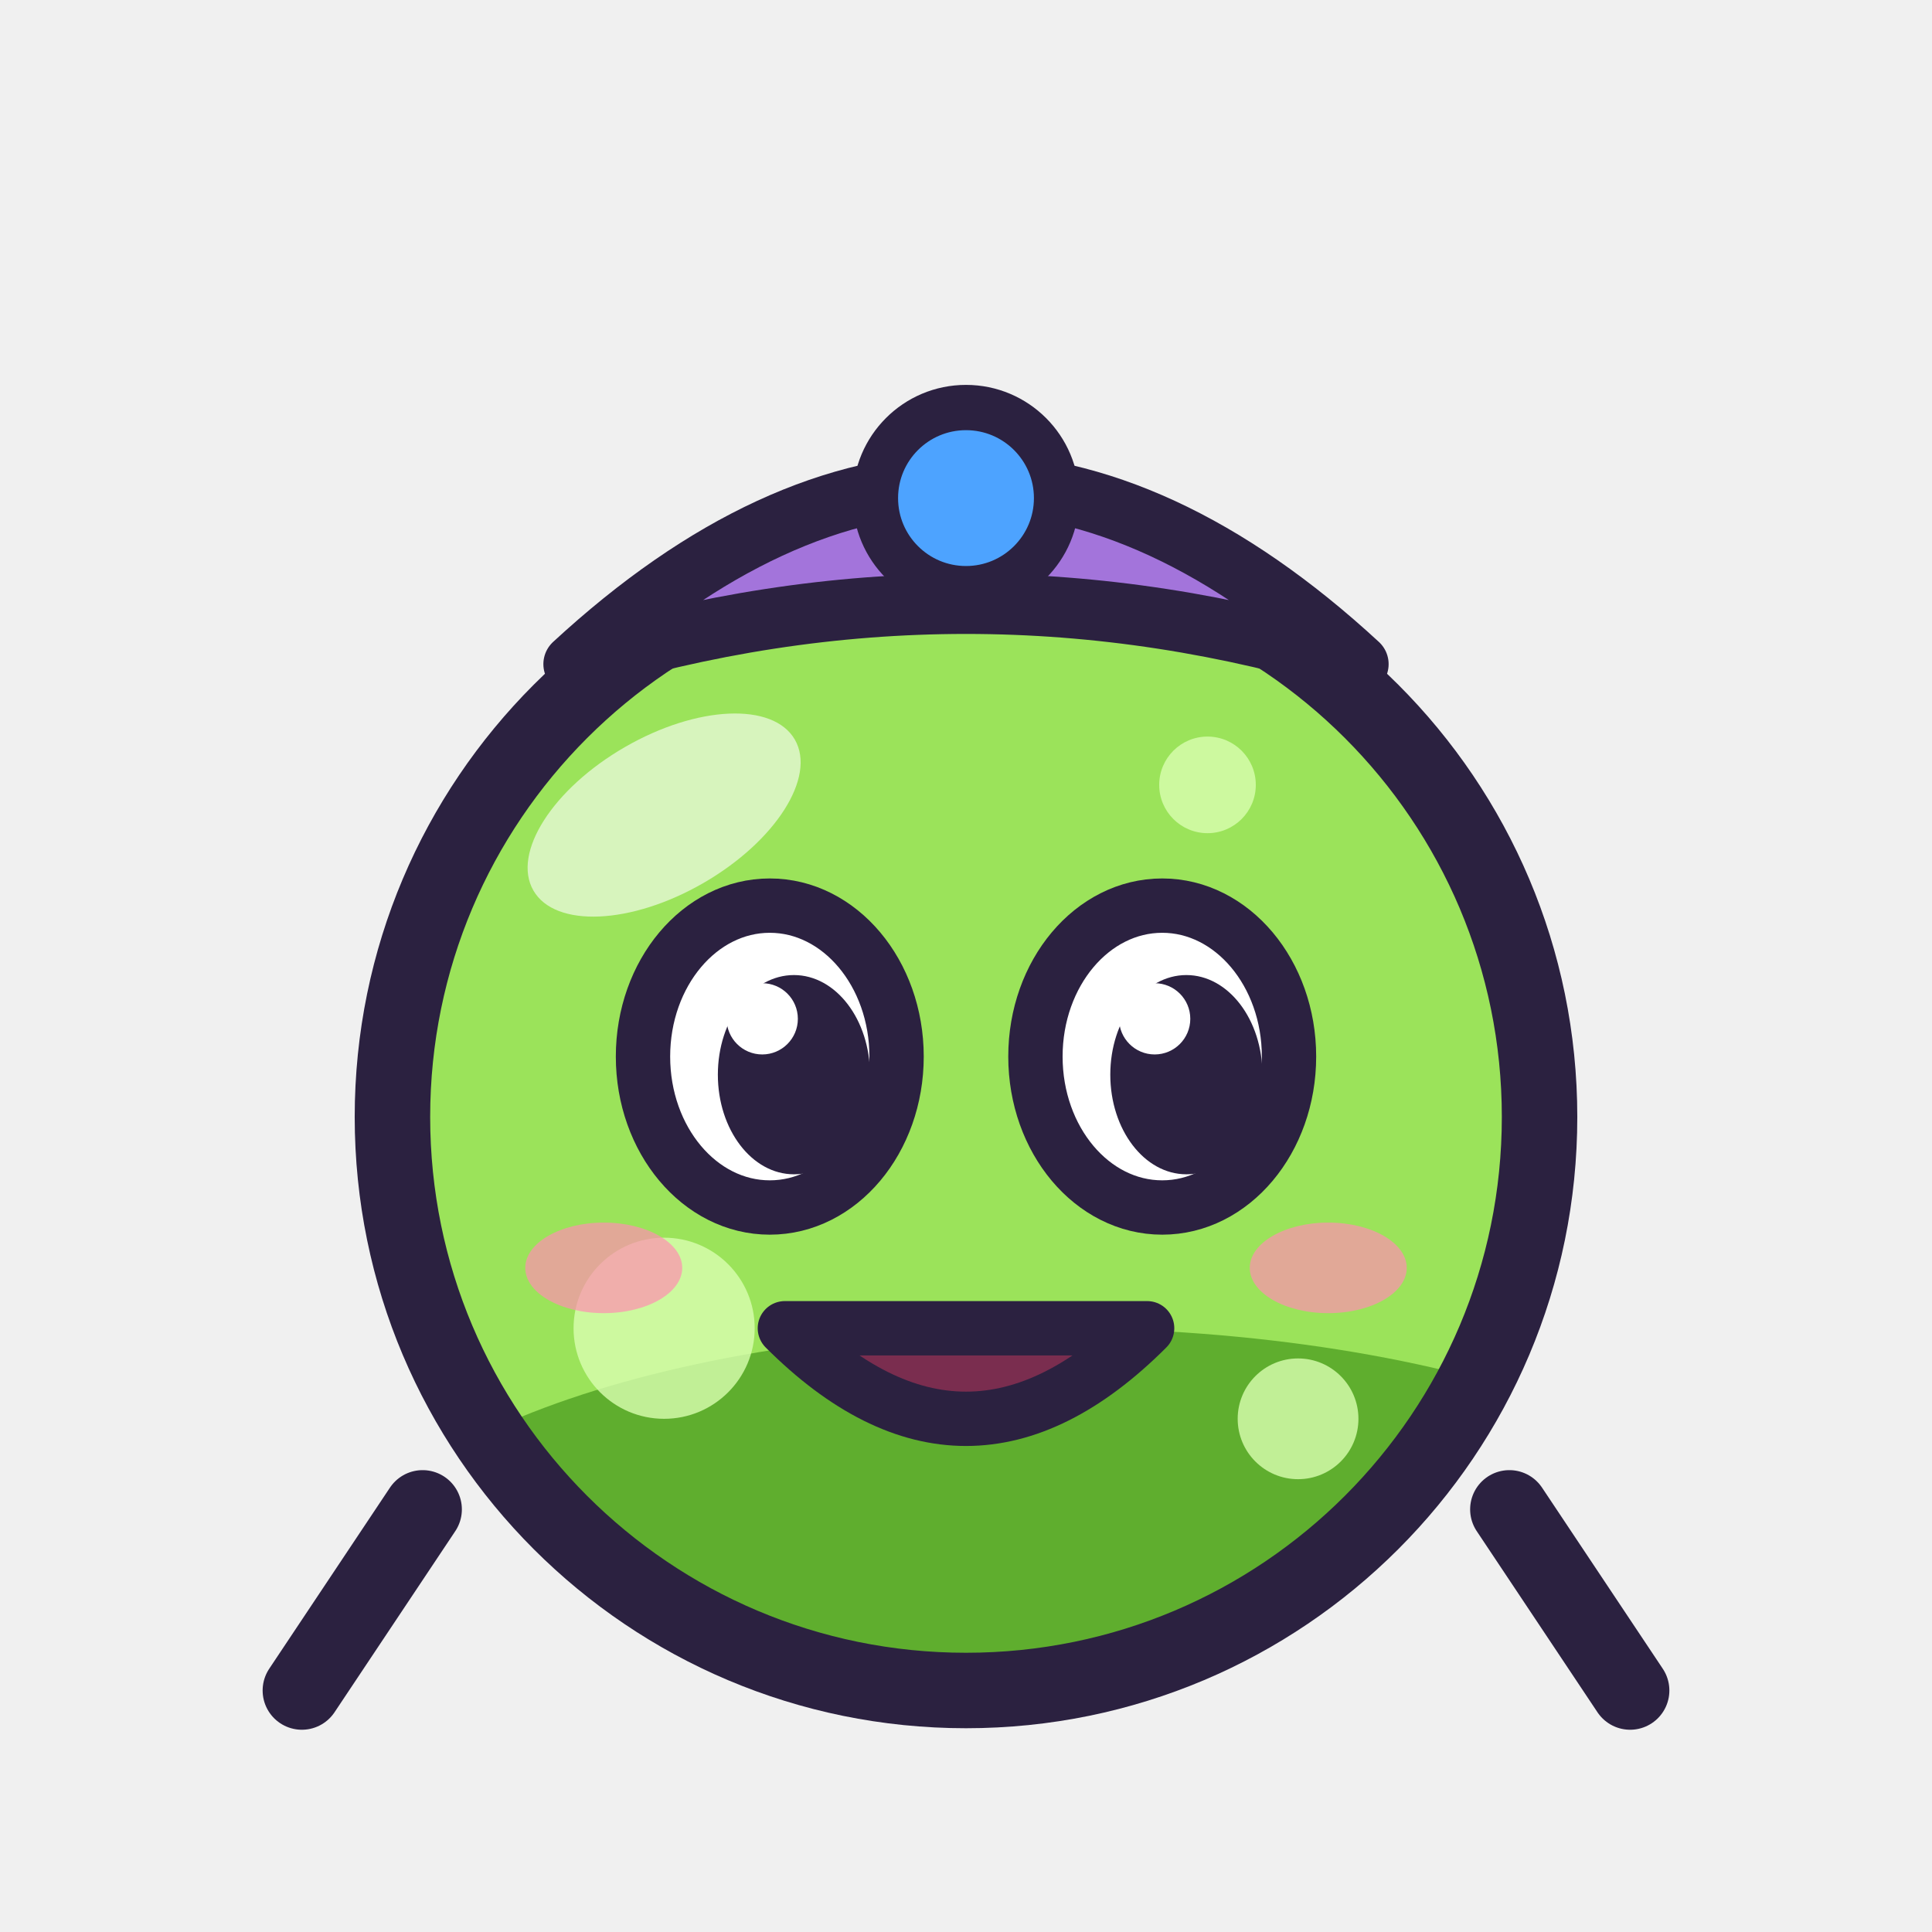
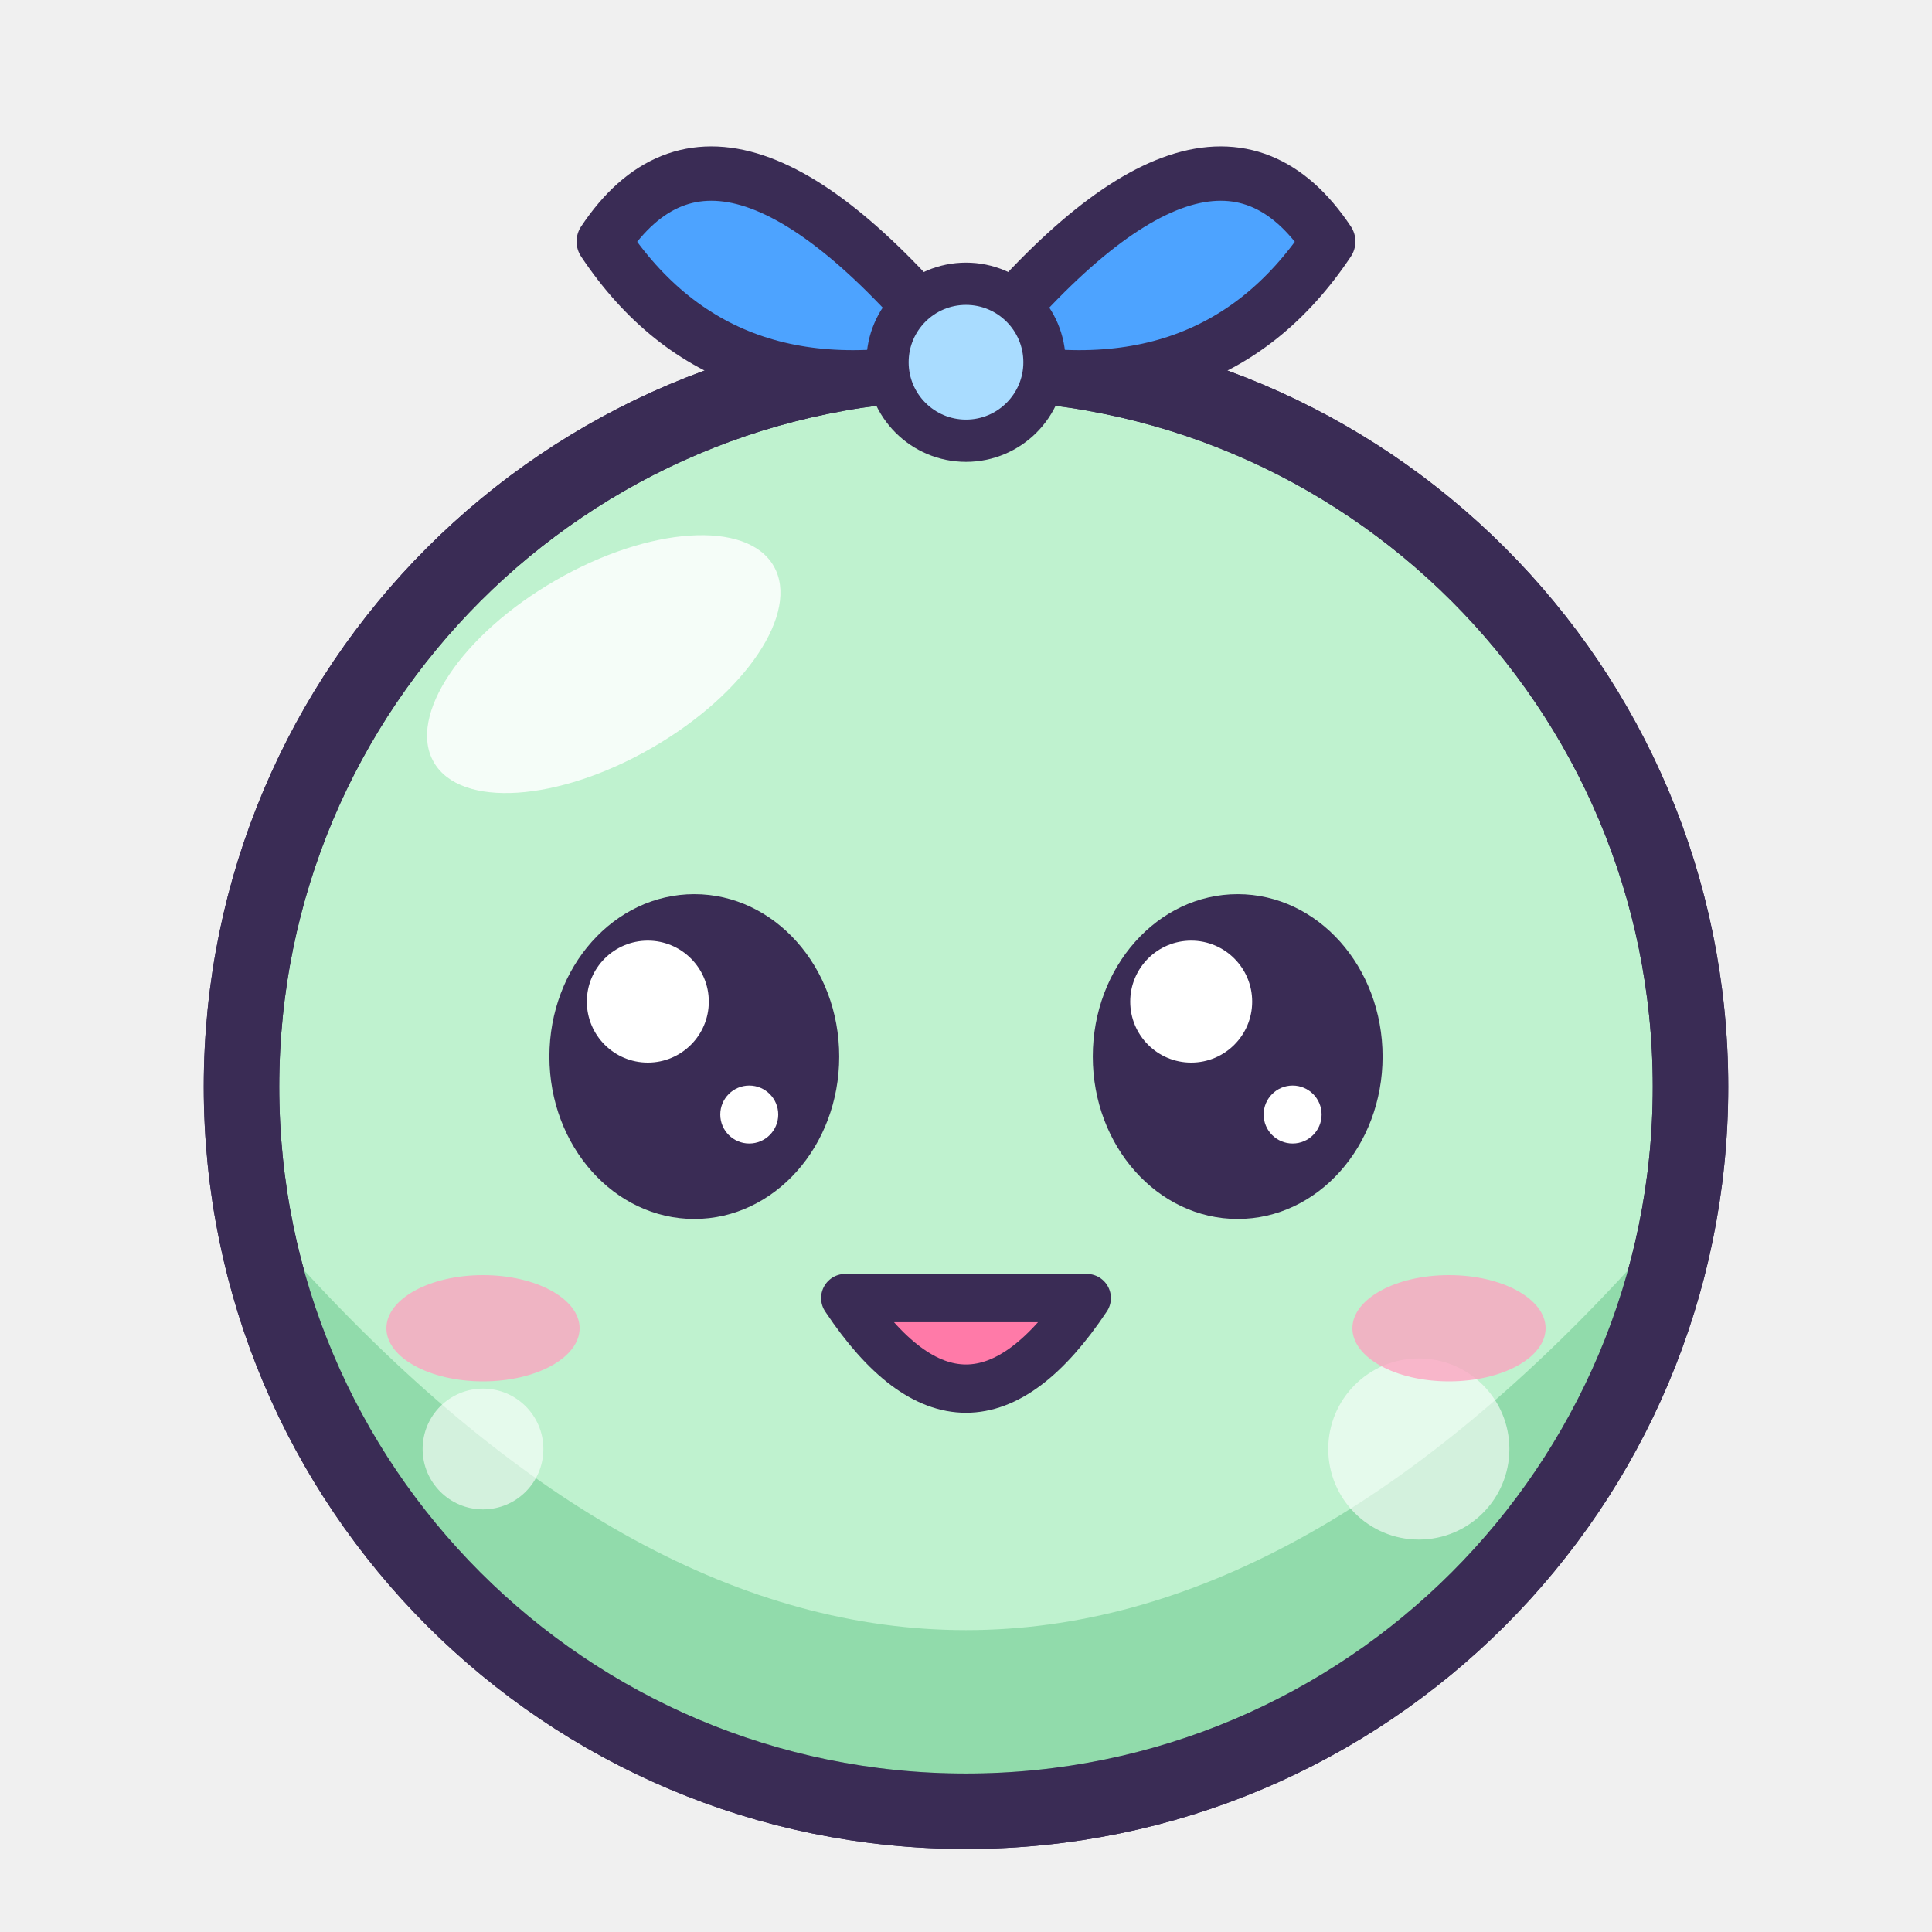
<svg xmlns="http://www.w3.org/2000/svg" viewBox="0 0 64 64">
-   <path d="M14 50 L10 56 M50 50 L54 56" stroke="#2b2140" stroke-width="2.6" stroke-linejoin="round" stroke-linecap="round" />
-   <defs>
-     <clipPath id="b">
-       <circle cx="32" cy="37" r="19" />
-     </clipPath>
-   </defs>
-   <circle cx="32" cy="37" r="19" fill="#9be35a" />
-   <ellipse cx="35" cy="53" rx="24" ry="9" fill="#5fae2e" clip-path="url(#b)" />
-   <circle cx="22" cy="44" r="3" fill="#d9ffb0" opacity="0.8" />
-   <circle cx="43" cy="47" r="2" fill="#d9ffb0" opacity="0.8" />
-   <circle cx="40" cy="26" r="1.6" fill="#d9ffb0" opacity="0.8" />
-   <circle cx="32" cy="37" r="19" fill="none" stroke="#2b2140" stroke-width="2.5" stroke-linejoin="round" stroke-linecap="round" />
-   <path d="M19 22 Q32 10 45 22 Q32 18 19 22 Z" fill="#a374db" stroke="#2b2140" stroke-width="2" stroke-linejoin="round" stroke-linecap="round" />
-   <circle cx="32" cy="16.5" r="3" fill="#4da3ff" stroke="#2b2140" stroke-width="1.5" stroke-linejoin="round" stroke-linecap="round" />
-   <ellipse cx="25.5" cy="35" rx="4.2" ry="5" fill="#fff" stroke="#2b2140" stroke-width="1.8" stroke-linejoin="round" stroke-linecap="round" />
-   <ellipse cx="26.3" cy="35.6" rx="2.52" ry="3.30" fill="#2b2140" />
-   <circle cx="25.25" cy="33.75" r="1.18" fill="#fff" />
-   <ellipse cx="38.5" cy="35" rx="4.2" ry="5" fill="#fff" stroke="#2b2140" stroke-width="1.8" stroke-linejoin="round" stroke-linecap="round" />
-   <ellipse cx="39.3" cy="35.6" rx="2.52" ry="3.30" fill="#2b2140" />
-   <circle cx="38.25" cy="33.75" r="1.18" fill="#fff" />
-   <path d="M26 44 Q32 50 38 44 Z" fill="#7a2d4f" stroke="#2b2140" stroke-width="1.8" stroke-linejoin="round" stroke-linecap="round" />
-   <ellipse cx="20" cy="42" rx="2.6" ry="1.5" fill="#ff8fb1" opacity="0.7" />
-   <ellipse cx="44" cy="42" rx="2.6" ry="1.5" fill="#ff8fb1" opacity="0.7" />
-   <ellipse cx="22" cy="27" rx="5" ry="2.6" fill="#fff" opacity="0.6" transform="rotate(-30 22 27)" />
+   <circle cx="32" cy="36" r="24" fill="#bff2cf" stroke="#3a2c55" stroke-width="2.5" stroke-linejoin="round" stroke-linecap="round" />
+   <path d="M10 42 Q32 66 54 42 Q50 59 32 60 Q14 59 10 42 Z" fill="#86d6a2" opacity="0.8" />
+   <circle cx="32" cy="36" r="24" fill="none" stroke="#3a2c55" stroke-width="2.5" stroke-linejoin="round" stroke-linecap="round" />
+   <circle cx="47" cy="48" r="3" fill="#fff" opacity="0.6" />
+   <circle cx="16" cy="48" r="2" fill="#fff" opacity="0.6" />
+   <path d="M32 12 Q24 2 20 8 Q24 14 32 12 Q40 14 44 8 Q40 2 32 12 Z" fill="#4da3ff" stroke="#3a2c55" stroke-width="1.8" stroke-linejoin="round" stroke-linecap="round" />
+   <circle cx="32" cy="12" r="2.6" fill="#a9dcff" stroke="#3a2c55" stroke-width="1.4" stroke-linejoin="round" stroke-linecap="round" />
+   <ellipse cx="23" cy="35" rx="4.8" ry="5.38" fill="#3a2c55" />
+   <circle cx="21.46" cy="33.18" r="2.02" fill="#fff" />
+   <circle cx="24.82" cy="36.92" r="0.96" fill="#fff" />
+   <ellipse cx="41" cy="35" rx="4.8" ry="5.38" fill="#3a2c55" />
+   <circle cx="39.46" cy="33.18" r="2.02" fill="#fff" />
+   <circle cx="42.82" cy="36.92" r="0.96" fill="#fff" />
+   <ellipse cx="16" cy="44" rx="3.2" ry="1.76" fill="#ff9fbf" opacity="0.75" />
+   <ellipse cx="48" cy="44" rx="3.2" ry="1.76" fill="#ff9fbf" opacity="0.75" />
+   <path d="M28 43 Q32 49 36 43 Z" fill="#ff7aa8" stroke="#3a2c55" stroke-width="1.6" stroke-linejoin="round" stroke-linecap="round" />
+   <ellipse cx="20" cy="22" rx="6.5" ry="3.2" fill="#fff" opacity="0.85" transform="rotate(-30 20 22)" />
</svg>
